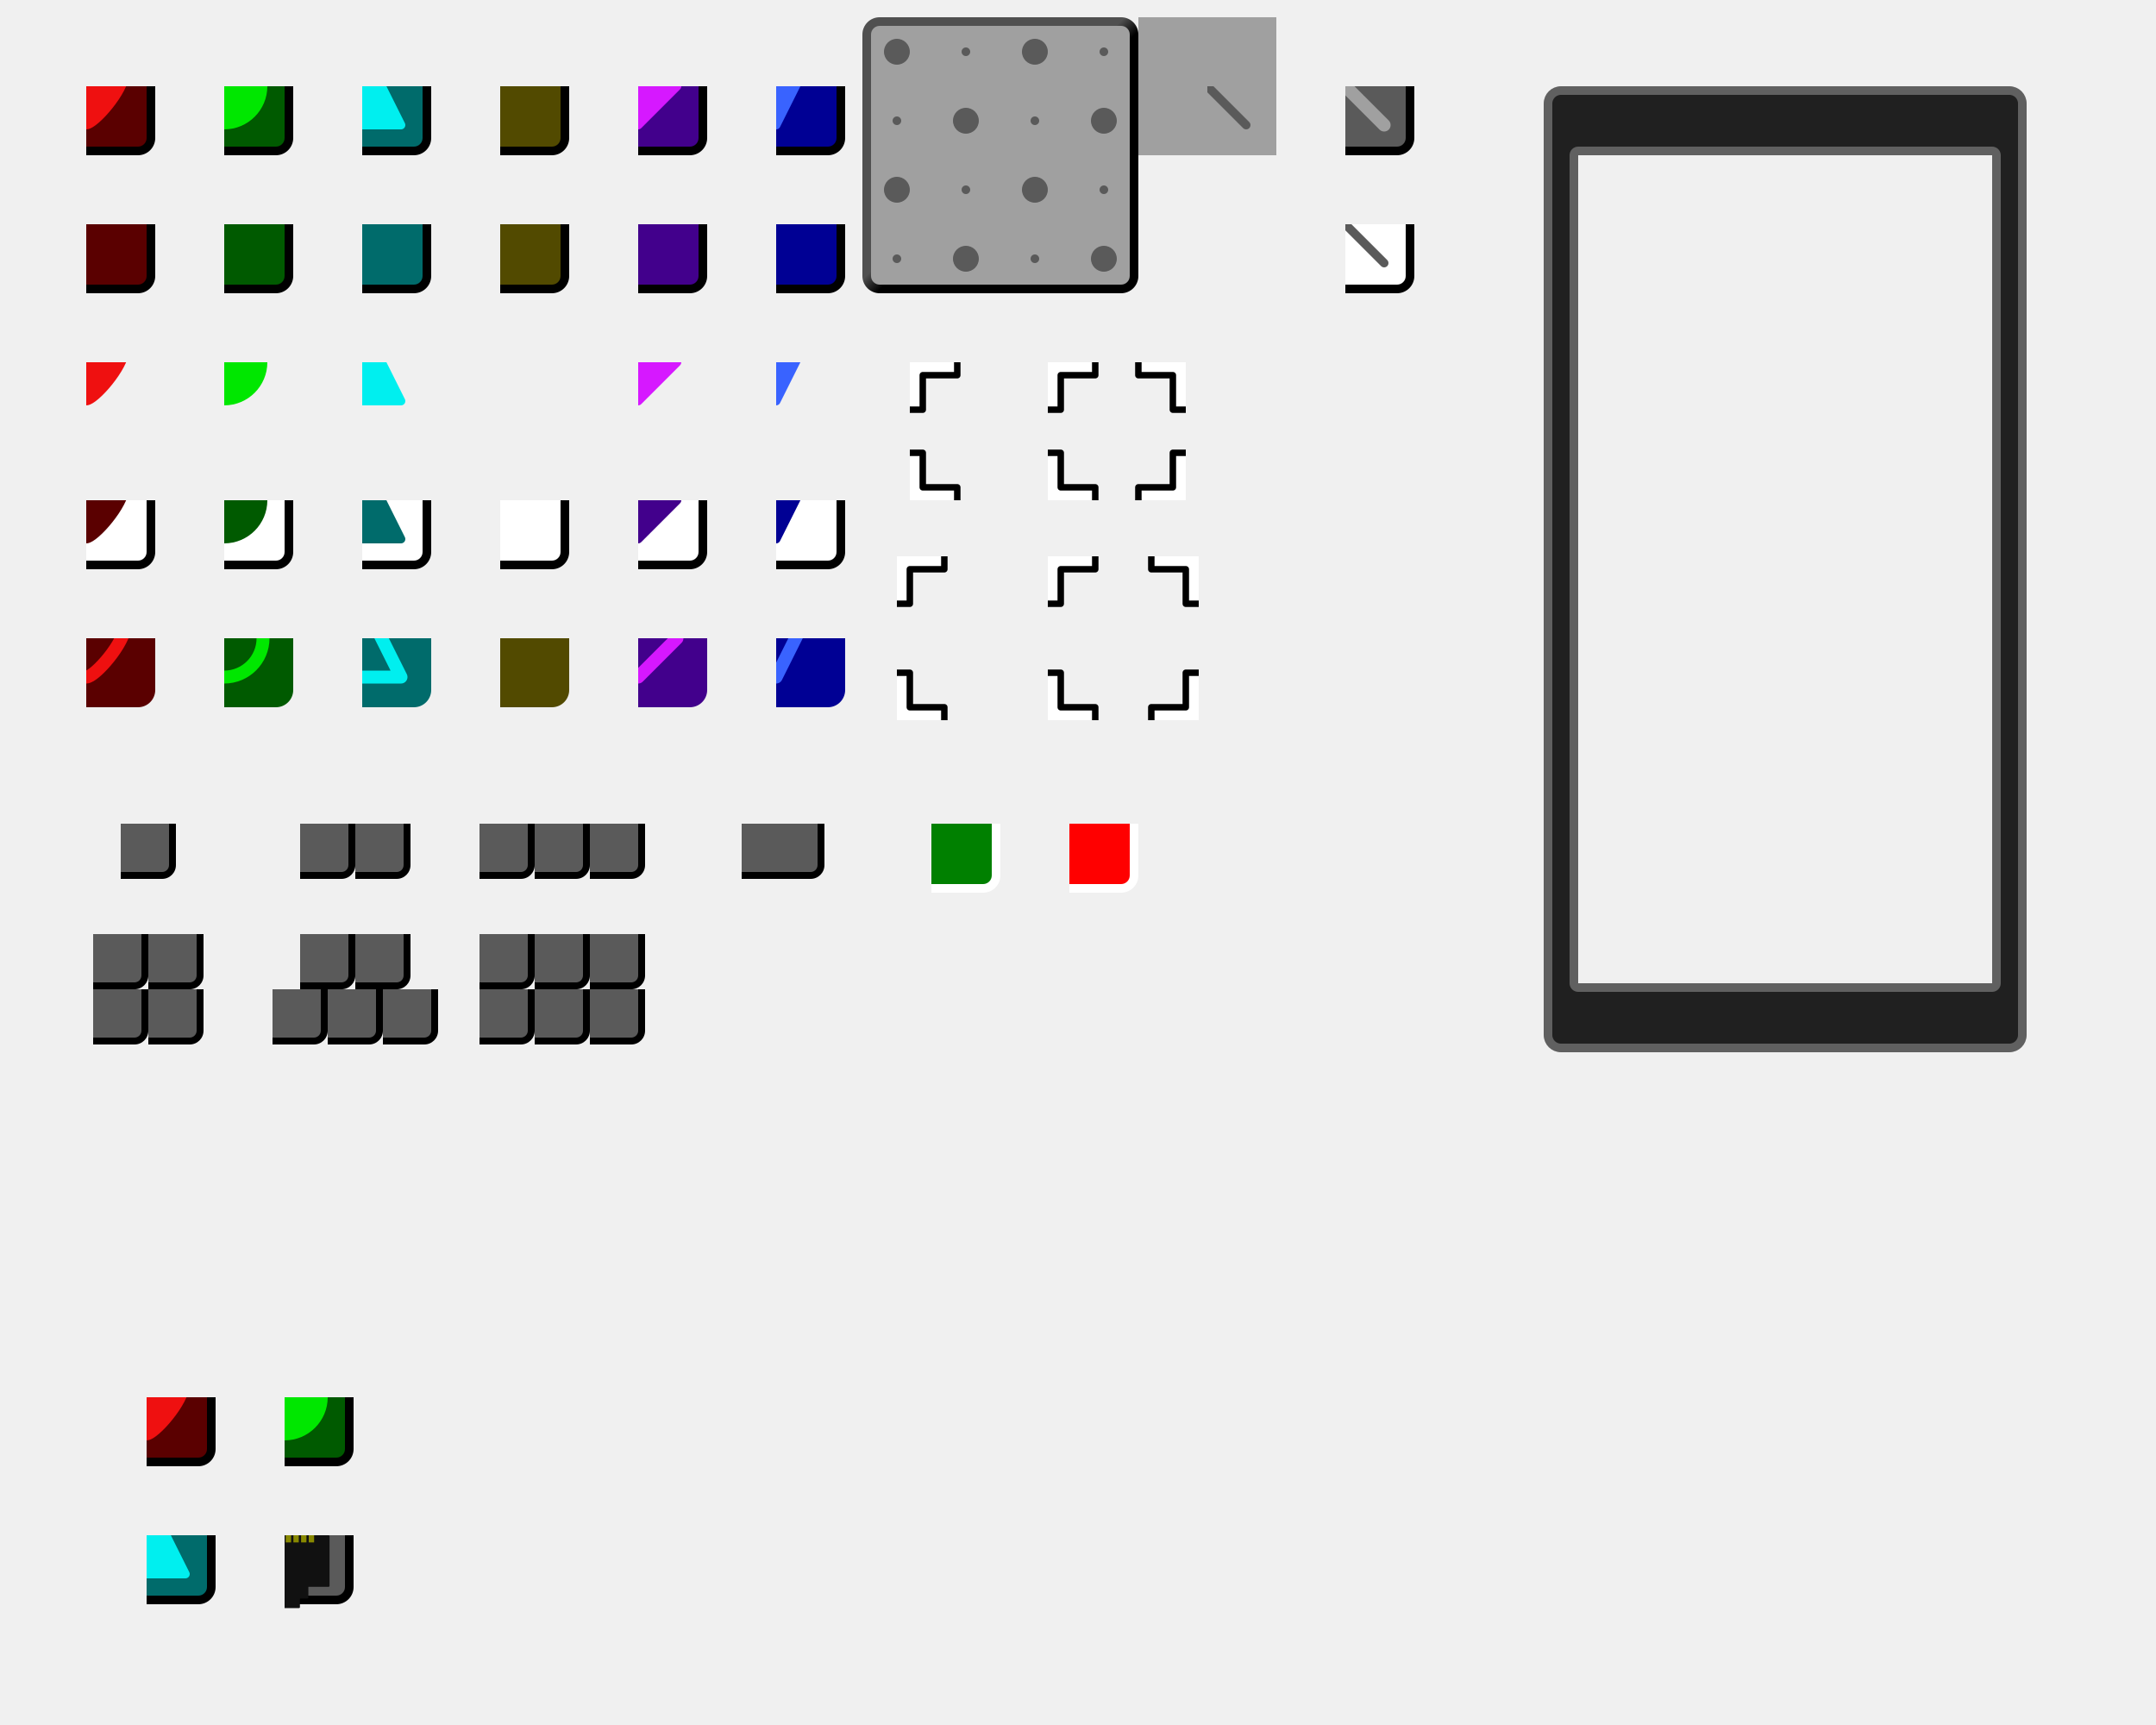
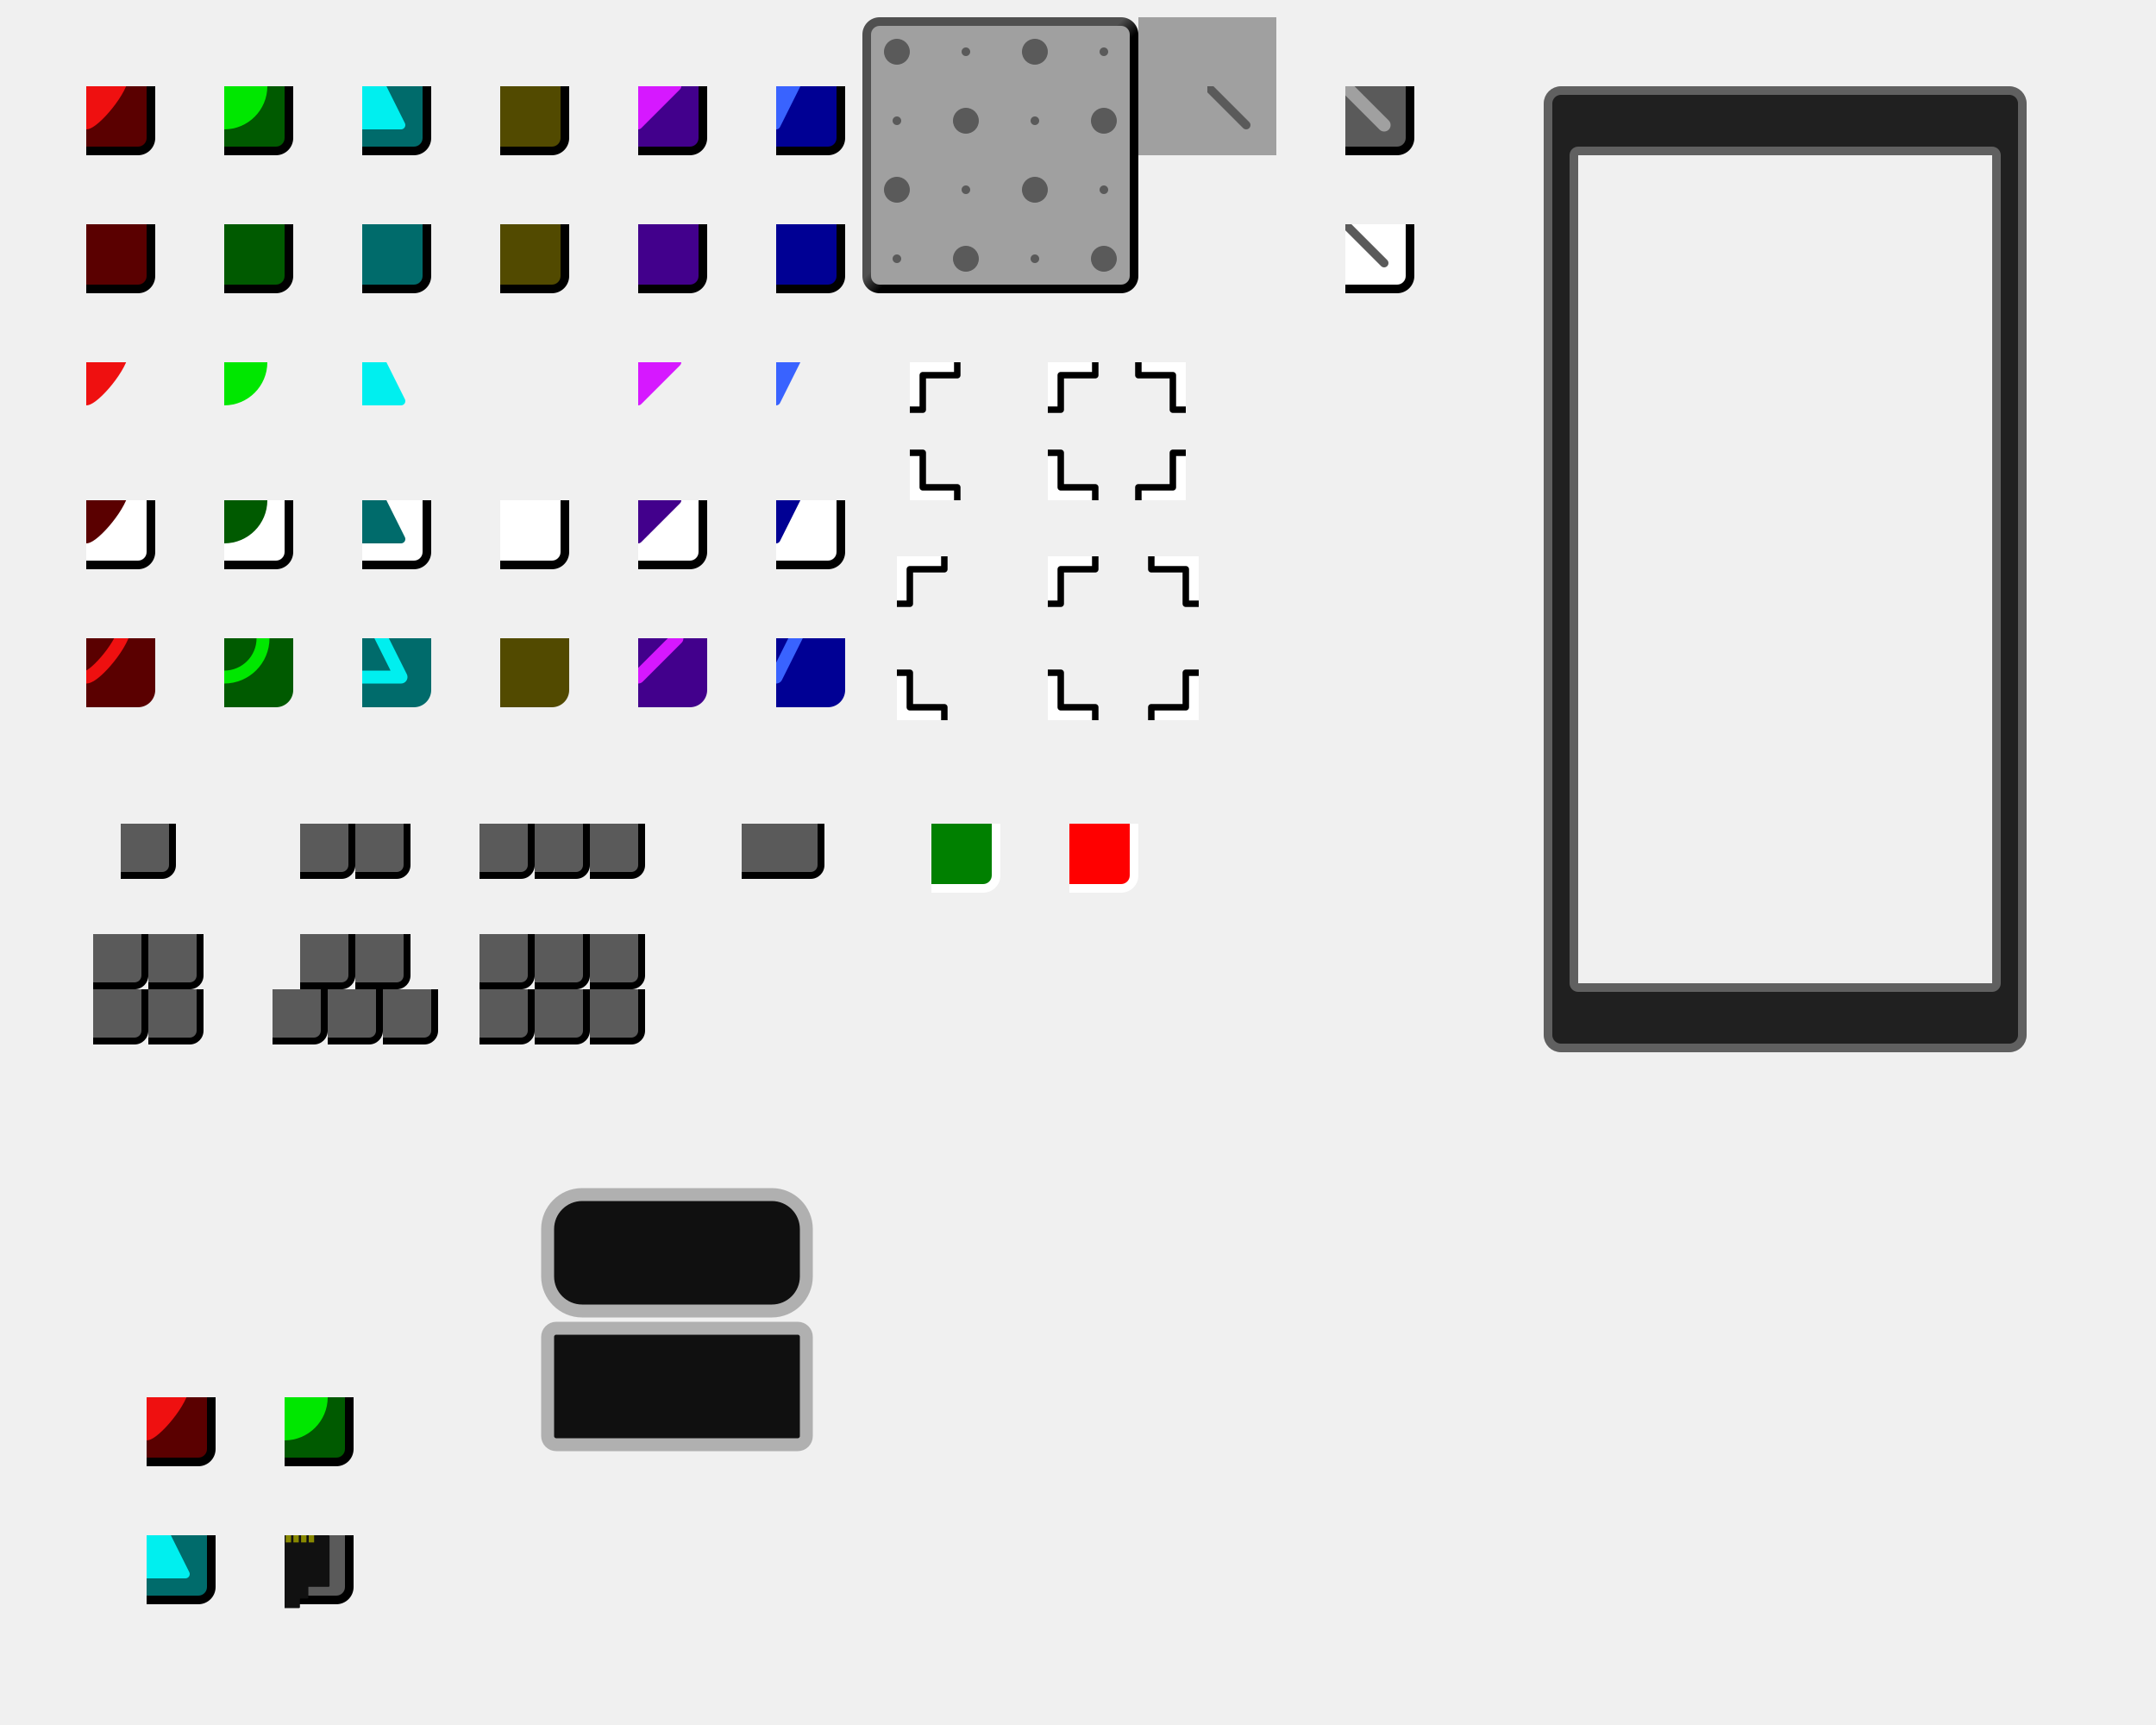
<svg xmlns="http://www.w3.org/2000/svg" xmlns:xlink="http://www.w3.org/1999/xlink" version="1.0" width="2000px" height="1600px" id="Panettopon-res">
  <defs>
    <linearGradient id="BkColor1-gradient" x1="0.45" y1="0.45" x2="0.55" y2="0.55" spreadMethod="pad">
      <stop offset="0" stop-color="#ef1010" />
      <stop offset="1" stop-color="black" />
    </linearGradient>
    <linearGradient id="BkColor2-gradient" x1="0.45" y1="0.45" x2="0.55" y2="0.55" spreadMethod="pad">
      <stop offset="0" stop-color="#00e700" />
      <stop offset="1" stop-color="black" />
    </linearGradient>
    <linearGradient id="BkColor3-gradient" x1="0.45" y1="0.45" x2="0.55" y2="0.55" spreadMethod="pad">
      <stop offset="0" stop-color="#00efef" />
      <stop offset="1" stop-color="black" />
    </linearGradient>
    <linearGradient id="BkColor4-gradient" x1="0.45" y1="0.45" x2="0.55" y2="0.55" spreadMethod="pad">
      <stop offset="0" stop-color="#dede00" />
      <stop offset="1" stop-color="black" />
    </linearGradient>
    <linearGradient id="BkColor5-gradient" x1="0.45" y1="0.45" x2="0.55" y2="0.55" spreadMethod="pad">
      <stop offset="0" stop-color="#d618ff" />
      <stop offset="1" stop-color="black" />
    </linearGradient>
    <linearGradient id="BkColor6-gradient" x1="0.45" y1="0.45" x2="0.55" y2="0.55" spreadMethod="pad">
      <stop offset="0" stop-color="#3963ff" />
      <stop offset="1" stop-color="black" />
    </linearGradient>
    <symbol id="BkColor-bg">
      <rect class="bk-bg" x="-64" y="-64" width="128" height="128" rx="16" ry="16" />
    </symbol>
    <symbol id="BkColor-fg">
      <rect class="bk-fg" x="-56" y="-56" width="112" height="112" rx="8" ry="8" />
    </symbol>
    <symbol id="BkColor1-face">
      <path class="bk-face" d="m 0,36 c 8,0 36,-32 36,-48 s -8,-24 -16,-24 c -12,0 -19,18 -20,18 s -8,-18 -20,-18 c -8,0 -16,8 -16,24 s 28,48 36,48 z" />
    </symbol>
    <symbol id="BkColor2-face">
      <path class="bk-face" d="M 36,0 C 36,19.882 19.882,36 0,36 -19.882,36 -36,19.882 -36,0 c 0,-19.882 16.118,-36 36,-36 19.882,0 36,16.118 36,36 z" />
    </symbol>
    <symbol id="BkColor3-face">
      <path class="bk-face" d="m 0,-36 -36,72 72,0 z" />
    </symbol>
    <symbol id="BkColor4-face">
      <path class="bk-face" />
    </symbol>
    <symbol id="BkColor5-face">
      <path class="bk-face" d="m 0,-36 36,36 -36,36 -36,-36 z" />
    </symbol>
    <symbol id="BkColor6-face">
      <path class="bk-face" d="m 0,36 -36,-72 72,0 z" />
    </symbol>
    <linearGradient id="BkGarbage-gradient" x1="0.45" y1="0.45" x2="0.55" y2="0.55" spreadMethod="pad">
      <stop offset="0" stop-color="#505050" />
      <stop offset="1" stop-color="black" />
    </linearGradient>
    <linearGradient id="BkGarbage-Big-gradient" x1="0.475" y1="0.475" x2="0.525" y2="0.525" spreadMethod="pad">
      <stop offset="0" stop-color="#505050" />
      <stop offset="1" stop-color="black" />
    </linearGradient>
    <pattern id="BkGarbage-tile" class="bk-gb bk-tile" x="0" y="0" width="128" height="128" patternUnits="userSpaceOnUse">
      <rect x="0" y="0" width="129" height="129" fill="#a0a0a0" />
      <circle cx="32" cy="32" r="12" fill="#5a5a5a" />
      <circle cx="96" cy="96" r="12" fill="#5a5a5a" />
      <circle cx="96" cy="32" r="4" fill="#5a5a5a" />
      <circle cx="32" cy="96" r="4" fill="#5a5a5a" />
    </pattern>
    <symbol id="BkGarbage-face">
      <path class="bk-face" d="M -36,-36 L 36,36 M -36,36 L 36,-36" />
    </symbol>
    <symbol id="GbHanging-large" class="bk-gb bk-mutate">
      <rect class="bk-bg" x="-96" y="-64" width="192" height="128" rx="16" ry="16" />
      <rect class="bk-fg" x="-88" y="-56" width="176" height="112" rx="8" ry="8" />
    </symbol>
    <symbol id="GbHanging-small" class="bk-gb bk-mutate" transform="scale(0.5)">
      <use class="bk-bg" xlink:href="#BkColor-bg" />
      <use class="bk-fg" xlink:href="#BkColor-fg" />
    </symbol>
    <symbol id="SwapCursor-corner">
      <path d="m 12,12 32,0 0,-24 -32,0 a 24,24 0 0,0 -24,24 l 0,32 24,0 z" />
    </symbol>
    <symbol id="SwapCursor-tee">
      <path d="m 0,-8.785 A 24,24 0, 0,0 -12,-12 l -32,0 0,24 32,0 0,32 24,0 0,-32 32,0 0,-24 -32,0 A 24,24 0 0,0 0,-8.785 z" />
    </symbol>
    <symbol id="Label-bg">
      <rect class="lbl-bg" x="-64" y="-64" width="128" height="128" rx="16" ry="16" />
    </symbol>
    <symbol id="Label-fg">
      <rect class="lbl-fg" x="-56" y="-56" width="112" height="112" rx="8" ry="8" />
    </symbol>
    <symbol id="RJ45-socket" transform="translate(0,-4.826)">
      <g id="RJ45-socket-hole">
        <rect x="-5.956" y="0" width="11.913" height="6.833" rx="0.127" ry="0.127" />
        <rect x="-3.15" y="0" width="6.299" height="8.382" rx="0.127" ry="0.127" />
        <rect x="-2.032" y="0" width="4.064" height="9.652" rx="0.127" ry="0.127" />
      </g>
      <g id="RJ45-socket-pins">
        <rect x="-3.556" y="0" width="0.711" height="0.95" transform="translate(-0.3556)" />
        <rect x="-2.54" y="0" width="0.711" height="0.95" transform="translate(-0.3556)" />
        <rect x="-1.524" y="0" width="0.711" height="0.95" transform="translate(-0.3556)" />
        <rect x="-0.508" y="0" width="0.711" height="0.95" transform="translate(-0.3556)" />
        <rect x=" 0.508" y="0" width="0.711" height="0.95" transform="translate(-0.3556)" />
        <rect x=" 1.524" y="0" width="0.711" height="0.95" transform="translate(-0.3556)" />
        <rect x=" 2.54" y="0" width="0.711" height="0.95" transform="translate(-0.3556)" />
        <rect x=" 3.556" y="0" width="0.711" height="0.95" transform="translate(-0.3556)" />
      </g>
    </symbol>
    <style type="text/css">

      .bk-bg { stroke: none; }
      .bk-flash .bk-fg { fill: white; }
      .bk-mutate .bk-face { fill: none; }
      .bk-mutate .bk-fg { fill: none; } /* hidden */

      .bk-fg, .bk-fg *, .bk-face {
        stroke-linecap: round;
        stroke-linejoin: round;
      }
      .bk-fg, .bk-fg *, .bk-normal .bk-face, .bk-flash .bk-face {
        stroke-width: 8;
      }
      .bk-mutate .bk-face {
        stroke-width: 12;
      }

      .bk-color1 .bk-bg { fill: url(#BkColor1-gradient); }
      .bk-color1.bk-normal .bk-fg {  fill: #5a0000; }
      .bk-color1.bk-normal .bk-face { stroke: #ef1010; fill: #ef1010; }
      .bk-color1.bk-flash .bk-face { stroke: #5a0000; fill: #5a0000; }
      .bk-color1.bk-mutate .bk-face { stroke: #ef1010; }
      .bk-color1.bk-mutate .bk-bg { fill: #5a0000; }

      .bk-color2 .bk-bg { fill: url(#BkColor2-gradient); }
      .bk-color2.bk-normal .bk-fg {  fill: #005a00; }
      .bk-color2.bk-normal .bk-face { stroke: #00e700; fill: #00e700; }
      .bk-color2.bk-flash .bk-face { stroke: #005a00; fill: #005a00; }
      .bk-color2.bk-mutate .bk-face { stroke: #00e700; }
      .bk-color2.bk-mutate .bk-bg { fill: #005a00; }

      .bk-color3 .bk-bg { fill: url(#BkColor3-gradient); }
      .bk-color3.bk-normal .bk-fg {  fill: #006b6b; }
      .bk-color3.bk-normal .bk-face { stroke: #00efef; fill: #00efef; }
      .bk-color3.bk-flash .bk-face { stroke: #006b6b; fill: #006b6b; }
      .bk-color3.bk-mutate .bk-face { stroke: #00efef; }
      .bk-color3.bk-mutate .bk-bg { fill: #006b6b; }

      .bk-color4 .bk-bg { fill: url(#BkColor4-gradient); }
      .bk-color4.bk-normal .bk-fg {  fill: #524a00; }
      .bk-color4.bk-normal .bk-face { stroke: #dede00; fill: #dede00; }
      .bk-color4.bk-flash .bk-face { stroke: #524a00; fill: #524a00; }
      .bk-color4.bk-mutate .bk-face { stroke: #dede00; }
      .bk-color4.bk-mutate .bk-bg { fill: #524a00; }

      .bk-color5 .bk-bg { fill: url(#BkColor5-gradient); }
      .bk-color5.bk-normal .bk-fg {  fill: #42008c; }
      .bk-color5.bk-normal .bk-face { stroke: #d618ff; fill: #d618ff; }
      .bk-color5.bk-flash .bk-face { stroke: #42008c; fill: #42008c; }
      .bk-color5.bk-mutate .bk-face { stroke: #d618ff; }
      .bk-color5.bk-mutate .bk-bg { fill: #42008c; }

      .bk-color6 .bk-bg { fill: url(#BkColor6-gradient); }
      .bk-color6.bk-normal .bk-fg {  fill: #000094; }
      .bk-color6.bk-normal .bk-face { stroke: #3963ff; fill: #3963ff; }
      .bk-color6.bk-flash .bk-face { stroke: #000094; fill: #000094; }
      .bk-color6.bk-mutate .bk-face { stroke: #3963ff; }
      .bk-color6.bk-mutate .bk-bg { fill: #000094; }

      .bk-gb .bk-bg { fill: url(#BkGarbage-gradient); }
      .bk-gb.bk-normal .bk-bg { fill: url(#BkGarbage-Big-gradient); }
      .bk-gb.bk-normal .bk-fg { fill: url(#BkGarbage-tile); }
      .bk-gb .bk-face { stroke: #5a5a5a; }
      .bk-gb.bk-mutate .bk-face { stroke: #a0a0a0; }
      .bk-gb.bk-mutate .bk-fg { fill: #5a5a5a; }


      #SwapCursor * {
        fill: white;
        stroke: black;
        stroke-width: 6;
        stroke-linecap: round;
        stroke-linejoin: round;
      }

      .lbl-bg {
        fill: white;
        stroke: none;
      }
      .lbl-fg { stroke: none; }
      #Label-Chain .lbl-fg { fill: green; }
      #Label-Combo .lbl-fg { fill: red; }


      #Field-Frame {
        fill: #202020;
        stroke: #606060;
      }

+ 
+       .widget {
+         stroke-width: 6;
+         fill: #101010;
+         stroke: #b0b0b0;
+         stroke-linecap: round;
+         stroke-linejoin: round;
+       }
+ 
      #RJ45-socket-hole { stroke: none; fill: #111111; }
      #RJ45-socket-pins { stroke: none; fill: #888800; }

      .bk-rj45 .bk-bg { fill: url(#BkGarbage-gradient); }
      .bk-rj45 .bk-fg { fill: #5a5a5a; }

    </style>
  </defs>
  <g id="BkColor-map" transform="translate(80,80)">
    <g id="BkColor-Normal-all" transform="translate(0,0)">
      <g id="BkColor1-Normal" class="bk-color1 bk-normal" transform="translate(0,0)">
        <use class="bk-bg" xlink:href="#BkColor-bg" />
        <use class="bk-fg" xlink:href="#BkColor-fg" />
        <use class="bk-face" xlink:href="#BkColor1-face" />
      </g>
      <g id="BkColor2-Normal" class="bk-color2 bk-normal" transform="translate(128,0)">
        <use class="bk-bg" xlink:href="#BkColor-bg" />
        <use class="bk-fg" xlink:href="#BkColor-fg" />
        <use class="bk-face" xlink:href="#BkColor2-face" />
      </g>
      <g id="BkColor3-Normal" class="bk-color3 bk-normal" transform="translate(256,0)">
        <use class="bk-bg" xlink:href="#BkColor-bg" />
        <use class="bk-fg" xlink:href="#BkColor-fg" />
        <use class="bk-face" xlink:href="#BkColor3-face" />
      </g>
      <g id="BkColor4-Normal" class="bk-color4 bk-normal" transform="translate(384,0)">
        <use class="bk-bg" xlink:href="#BkColor-bg" />
        <use class="bk-fg" xlink:href="#BkColor-fg" />
        <use class="bk-face" xlink:href="#BkColor4-face" />
      </g>
      <g id="BkColor5-Normal" class="bk-color5 bk-normal" transform="translate(512,0)">
        <use class="bk-bg" xlink:href="#BkColor-bg" />
        <use class="bk-fg" xlink:href="#BkColor-fg" />
        <use class="bk-face" xlink:href="#BkColor5-face" />
      </g>
      <g id="BkColor6-Normal" class="bk-color6 bk-normal" transform="translate(640,0)">
        <use class="bk-bg" xlink:href="#BkColor-bg" />
        <use class="bk-fg" xlink:href="#BkColor-fg" />
        <use class="bk-face" xlink:href="#BkColor6-face" />
      </g>
    </g>
    <g id="BkColor-Back-all" transform="translate(0,128)">
      <g id="BkColor1-Back" class="bk-color1 bk-normal" transform="translate(0,0)">
        <use class="bk-bg" xlink:href="#BkColor-bg" />
        <use class="bk-fg" xlink:href="#BkColor-fg" />
      </g>
      <g id="BkColor2-Back" class="bk-color2 bk-normal" transform="translate(128,0)">
        <use class="bk-bg" xlink:href="#BkColor-bg" />
        <use class="bk-fg" xlink:href="#BkColor-fg" />
      </g>
      <g id="BkColor3-Back" class="bk-color3 bk-normal" transform="translate(256,0)">
        <use class="bk-bg" xlink:href="#BkColor-bg" />
        <use class="bk-fg" xlink:href="#BkColor-fg" />
      </g>
      <g id="BkColor4-Back" class="bk-color4 bk-normal" transform="translate(384,0)">
        <use class="bk-bg" xlink:href="#BkColor-bg" />
        <use class="bk-fg" xlink:href="#BkColor-fg" />
      </g>
      <g id="BkColor5-Back" class="bk-color5 bk-normal" transform="translate(512,0)">
        <use class="bk-bg" xlink:href="#BkColor-bg" />
        <use class="bk-fg" xlink:href="#BkColor-fg" />
      </g>
      <g id="BkColor6-Back" class="bk-color6 bk-normal" transform="translate(640,0)">
        <use class="bk-bg" xlink:href="#BkColor-bg" />
        <use class="bk-fg" xlink:href="#BkColor-fg" />
      </g>
    </g>
    <g id="BkColor-Face-all" transform="translate(0,256)">
      <g id="BkColor1-Face" class="bk-color1 bk-normal" transform="translate(0,0)">
        <use class="bk-face" xlink:href="#BkColor1-face" transform="translate(0,0)" />
      </g>
      <g id="BkColor2-Face" class="bk-color2 bk-normal" transform="translate(128,0)">
        <use class="bk-face" xlink:href="#BkColor2-face" transform="translate(0,0)" />
      </g>
      <g id="BkColor3-Face" class="bk-color3 bk-normal" transform="translate(256,0)">
        <use class="bk-face" xlink:href="#BkColor3-face" transform="translate(0,0)" />
      </g>
      <g id="BkColor4-Face" class="bk-color4 bk-normal" transform="translate(384,0)">
        <use class="bk-face" xlink:href="#BkColor4-face" transform="translate(0,0)" />
      </g>
      <g id="BkColor5-Face" class="bk-color5 bk-normal" transform="translate(512,0)">
        <use class="bk-face" xlink:href="#BkColor5-face" transform="translate(0,0)" />
      </g>
      <g id="BkColor6-Face" class="bk-color6 bk-normal" transform="translate(640,0)">
        <use class="bk-face" xlink:href="#BkColor6-face" transform="translate(0,0)" />
      </g>
    </g>
    <g id="BkColor-Flash-all" transform="translate(0,384)">
      <g id="BkColor1-Flash" class="bk-color1 bk-flash" transform="translate(0,0)">
        <use class="bk-bg" xlink:href="#BkColor-bg" />
        <use class="bk-fg" xlink:href="#BkColor-fg" />
        <use class="bk-face" xlink:href="#BkColor1-face" />
      </g>
      <g id="BkColor2-Flash" class="bk-color2 bk-flash" transform="translate(128,0)">
        <use class="bk-bg" xlink:href="#BkColor-bg" />
        <use class="bk-fg" xlink:href="#BkColor-fg" />
        <use class="bk-face" xlink:href="#BkColor2-face" />
      </g>
      <g id="BkColor3-Flash" class="bk-color3 bk-flash" transform="translate(256,0)">
        <use class="bk-bg" xlink:href="#BkColor-bg" />
        <use class="bk-fg" xlink:href="#BkColor-fg" />
        <use class="bk-face" xlink:href="#BkColor3-face" />
      </g>
      <g id="BkColor4-Flash" class="bk-color4 bk-flash" transform="translate(384,0)">
        <use class="bk-bg" xlink:href="#BkColor-bg" />
        <use class="bk-fg" xlink:href="#BkColor-fg" />
        <use class="bk-face" xlink:href="#BkColor4-face" />
      </g>
      <g id="BkColor5-Flash" class="bk-color5 bk-flash" transform="translate(512,0)">
        <use class="bk-bg" xlink:href="#BkColor-bg" />
        <use class="bk-fg" xlink:href="#BkColor-fg" />
        <use class="bk-face" xlink:href="#BkColor5-face" />
      </g>
      <g id="BkColor6-Flash" class="bk-color6 bk-flash" transform="translate(640,0)">
        <use class="bk-bg" xlink:href="#BkColor-bg" />
        <use class="bk-fg" xlink:href="#BkColor-fg" />
        <use class="bk-face" xlink:href="#BkColor6-face" />
      </g>
    </g>
    <g id="BkColor-Mutate-all" transform="translate(0,512)">
      <g id="BkColor1-Mutate" class="bk-color1 bk-mutate" transform="translate(0,0)">
        <use class="bk-bg" xlink:href="#BkColor-bg" />
        <use class="bk-fg" xlink:href="#BkColor-fg" />
        <use class="bk-face" xlink:href="#BkColor1-face" />
      </g>
      <g id="BkColor2-Mutate" class="bk-color2 bk-mutate" transform="translate(128,0)">
        <use class="bk-bg" xlink:href="#BkColor-bg" />
        <use class="bk-fg" xlink:href="#BkColor-fg" />
        <use class="bk-face" xlink:href="#BkColor2-face" width="80" />
      </g>
      <g id="BkColor3-Mutate" class="bk-color3 bk-mutate" transform="translate(256,0)">
        <use class="bk-bg" xlink:href="#BkColor-bg" />
        <use class="bk-fg" xlink:href="#BkColor-fg" />
        <use class="bk-face" xlink:href="#BkColor3-face" />
      </g>
      <g id="BkColor4-Mutate" class="bk-color4 bk-mutate" transform="translate(384,0)">
        <use class="bk-bg" xlink:href="#BkColor-bg" />
        <use class="bk-fg" xlink:href="#BkColor-fg" />
        <use class="bk-face" xlink:href="#BkColor4-face" />
      </g>
      <g id="BkColor5-Mutate" class="bk-color5 bk-mutate" transform="translate(512,0)">
        <use class="bk-bg" xlink:href="#BkColor-bg" />
        <use class="bk-fg" xlink:href="#BkColor-fg" />
        <use class="bk-face" xlink:href="#BkColor5-face" />
      </g>
      <g id="BkColor6-Mutate" class="bk-color6 bk-mutate" transform="translate(640,0)">
        <use class="bk-bg" xlink:href="#BkColor-bg" />
        <use class="bk-fg" xlink:href="#BkColor-fg" />
        <use class="bk-face" xlink:href="#BkColor6-face" />
      </g>
    </g>
  </g>
  <g id="BkGarbage-map" transform="translate(928,144)">
    <g id="BkGarbage-Big" class="bk-gb bk-normal">
      <rect class="bk-bg" x="-128" y="-128" width="256" height="256" rx="16" ry="16" />
      <rect class="bk-fg" x="-120" y="-120" width="240" height="240" rx="8" ry="8" />
    </g>
    <g id="BkGarbage-center" class="bk-gb bk-normal" transform="translate(192,-64)">
      <rect x="-64" y="-64" width="128" height="128" fill="#a0a0a0" />
      <use class="bk-face" xlink:href="#BkGarbage-face" />
    </g>
    <g id="BkGarbage-Mutate" class="bk-gb bk-mutate" transform="translate(320,-64)">
      <use class="bk-bg" xlink:href="#BkColor-bg" />
      <use class="bk-fg" xlink:href="#BkColor-fg" />
      <use class="bk-face" xlink:href="#BkGarbage-face" />
    </g>
    <g id="BkGarbage-Flash" class="bk-gb bk-flash" transform="translate(320,64)">
      <use class="bk-bg" xlink:href="#BkColor-bg" />
      <use class="bk-fg" xlink:href="#BkColor-fg" />
      <use class="bk-face" xlink:href="#BkGarbage-face" />
    </g>
  </g>
  <g id="SwapCursor" transform="translate(812,304)">
    <rect id="SwapCursor-container" width="320" height="384" style="stroke: none; fill: none;" />
    <g id="SwapCursor-normal" transform="translate(160,96)">
      <use xlink:href="#SwapCursor-corner" transform="translate(-128,-64) scale( 1, 1)" />
      <use xlink:href="#SwapCursor-corner" transform="translate( 128,-64) scale(-1, 1)" />
      <use xlink:href="#SwapCursor-corner" transform="translate(-128, 64) scale( 1,-1)" />
      <use xlink:href="#SwapCursor-corner" transform="translate( 128, 64) scale(-1,-1)" />
      <use xlink:href="#SwapCursor-tee" transform="translate(0,-64) scale(1, 1)" />
      <use xlink:href="#SwapCursor-tee" transform="translate(0, 64) scale(1,-1)" />
    </g>
    <g id="SwapCursor-extend" transform="translate(160,288)">
      <use xlink:href="#SwapCursor-corner" transform="translate(-140,-76) scale( 1, 1)" />
      <use xlink:href="#SwapCursor-corner" transform="translate( 140,-76) scale(-1, 1)" />
      <use xlink:href="#SwapCursor-corner" transform="translate(-140, 76) scale( 1,-1)" />
      <use xlink:href="#SwapCursor-corner" transform="translate( 140, 76) scale(-1,-1)" />
      <use xlink:href="#SwapCursor-tee" transform="translate(0,-76) scale(1, 1)" />
      <use xlink:href="#SwapCursor-tee" transform="translate(0, 76) scale(1,-1)" />
    </g>
  </g>
  <g id="Labels" transform="translate(928,828)">
    <g id="Label-Chain" class="lbl" transform="translate(-64,-64)">
      <use class="lbl-bg" xlink:href="#Label-bg" />
      <use class="lbl-fg" xlink:href="#Label-fg" />
    </g>
    <g id="Label-Combo" class="lbl" transform="translate(64,-64)">
      <use class="lbl-bg" xlink:href="#Label-bg" />
      <use class="lbl-fg" xlink:href="#Label-fg" />
    </g>
  </g>
  <g id="GbHanging-map" transform="translate(16,700)">
    <rect id="GbHanging-container" width="768" height="256" style="stroke: none; fill: none;" />
    <g id="GbHanging-1" transform="translate(96,64) scale(0.8)">
      <use xlink:href="#GbHanging-small" transform="translate(  0,0)" />
    </g>
    <g id="GbHanging-2" transform="translate(288,64) scale(0.8)">
      <use xlink:href="#GbHanging-small" transform="translate(-32,0)" />
      <use xlink:href="#GbHanging-small" transform="translate( 32,0)" />
    </g>
    <g id="GbHanging-3" transform="translate(480,64) scale(0.8)">
      <use xlink:href="#GbHanging-small" transform="translate(-64,0)" />
      <use xlink:href="#GbHanging-small" transform="translate(  0,0)" />
      <use xlink:href="#GbHanging-small" transform="translate( 64,0)" />
    </g>
    <g id="GbHanging-4" transform="translate(96,192) scale(0.8)">
      <use xlink:href="#GbHanging-small" transform="translate(-32,-32)" />
      <use xlink:href="#GbHanging-small" transform="translate( 32,-32)" />
      <use xlink:href="#GbHanging-small" transform="translate(-32, 32)" />
      <use xlink:href="#GbHanging-small" transform="translate( 32, 32)" />
    </g>
    <g id="GbHanging-5" transform="translate(288,192) scale(0.8)">
      <use xlink:href="#GbHanging-small" transform="translate(-32,-32)" />
      <use xlink:href="#GbHanging-small" transform="translate( 32,-32)" />
      <use xlink:href="#GbHanging-small" transform="translate(-64, 32)" />
      <use xlink:href="#GbHanging-small" transform="translate(  0, 32)" />
      <use xlink:href="#GbHanging-small" transform="translate( 64, 32)" />
    </g>
    <g id="GbHanging-6" transform="translate(480,192) scale(0.8)">
      <use xlink:href="#GbHanging-small" transform="translate(-64,-32)" />
      <use xlink:href="#GbHanging-small" transform="translate(  0,-32)" />
      <use xlink:href="#GbHanging-small" transform="translate( 64,-32)" />
      <use xlink:href="#GbHanging-small" transform="translate(-64, 32)" />
      <use xlink:href="#GbHanging-small" transform="translate(  0, 32)" />
      <use xlink:href="#GbHanging-small" transform="translate( 64, 32)" />
    </g>
    <g id="GbHanging-Line" transform="translate(672,64) scale(0.8)">
      <use xlink:href="#GbHanging-large" />
    </g>
  </g>
  <g id="Field-Frame" transform="translate(1400,16)">
    <rect id="Field-Frame-container" width="512" height="1024" style="stroke: none; fill: none;" />
    <path transform="translate(256,512) scale(0.5,0.5)" fill-rule="evenodd" stroke-width="16" d="       M -392,-768 a 8,8 0,0,1  8,-8       h    768    a 8,8 0,0,1  8, 8       v   1536    a 8,8 0,0,1 -8, 8       h   -768    a 8,8 0,0,1 -8,-8       z       M -440,-864 a 24,24 0,0,1  24,-24       h    832    a 24,24 0,0,1  24, 24       v   1728    a 24,24 0,0,1 -24, 24       h   -832    a 24,24 0,0,1 -24,-24       z       " />
  </g>
+   <g id="Menu-map" transform="translate(500,1100) scale(2)">
+     <rect id="Menu-container" width="128" height="128" style="stroke: none; fill: none;" />
+     <rect id="Menu-Button" transform="translate(4,4)" class="widget" x="0" y="0" width="120" height="54" rx="16" ry="16" />
+     <rect id="Menu-Entry" transform="translate(4,66)" class="widget" x="0" y="0" width="120" height="54" rx="4" ry="4" />
+   </g>
  <g id="App-icon" transform="translate(200,1360)">
    <use xlink:href="#BkColor1-Normal" transform="translate(-64,-64)" />
    <use xlink:href="#BkColor2-Normal" transform="translate(-64,-64)" />
    <use xlink:href="#BkColor3-Normal" transform="translate(-320,64)" />
    <g id="BkRJ45" class="bk-rj45" transform="translate(64,64)">
      <use class="bk-bg" xlink:href="#BkColor-bg" />
      <use class="bk-fg" xlink:href="#BkColor-fg" />
      <use xlink:href="#RJ45-socket" transform="scale(7)" />
    </g>
  </g>
</svg>
